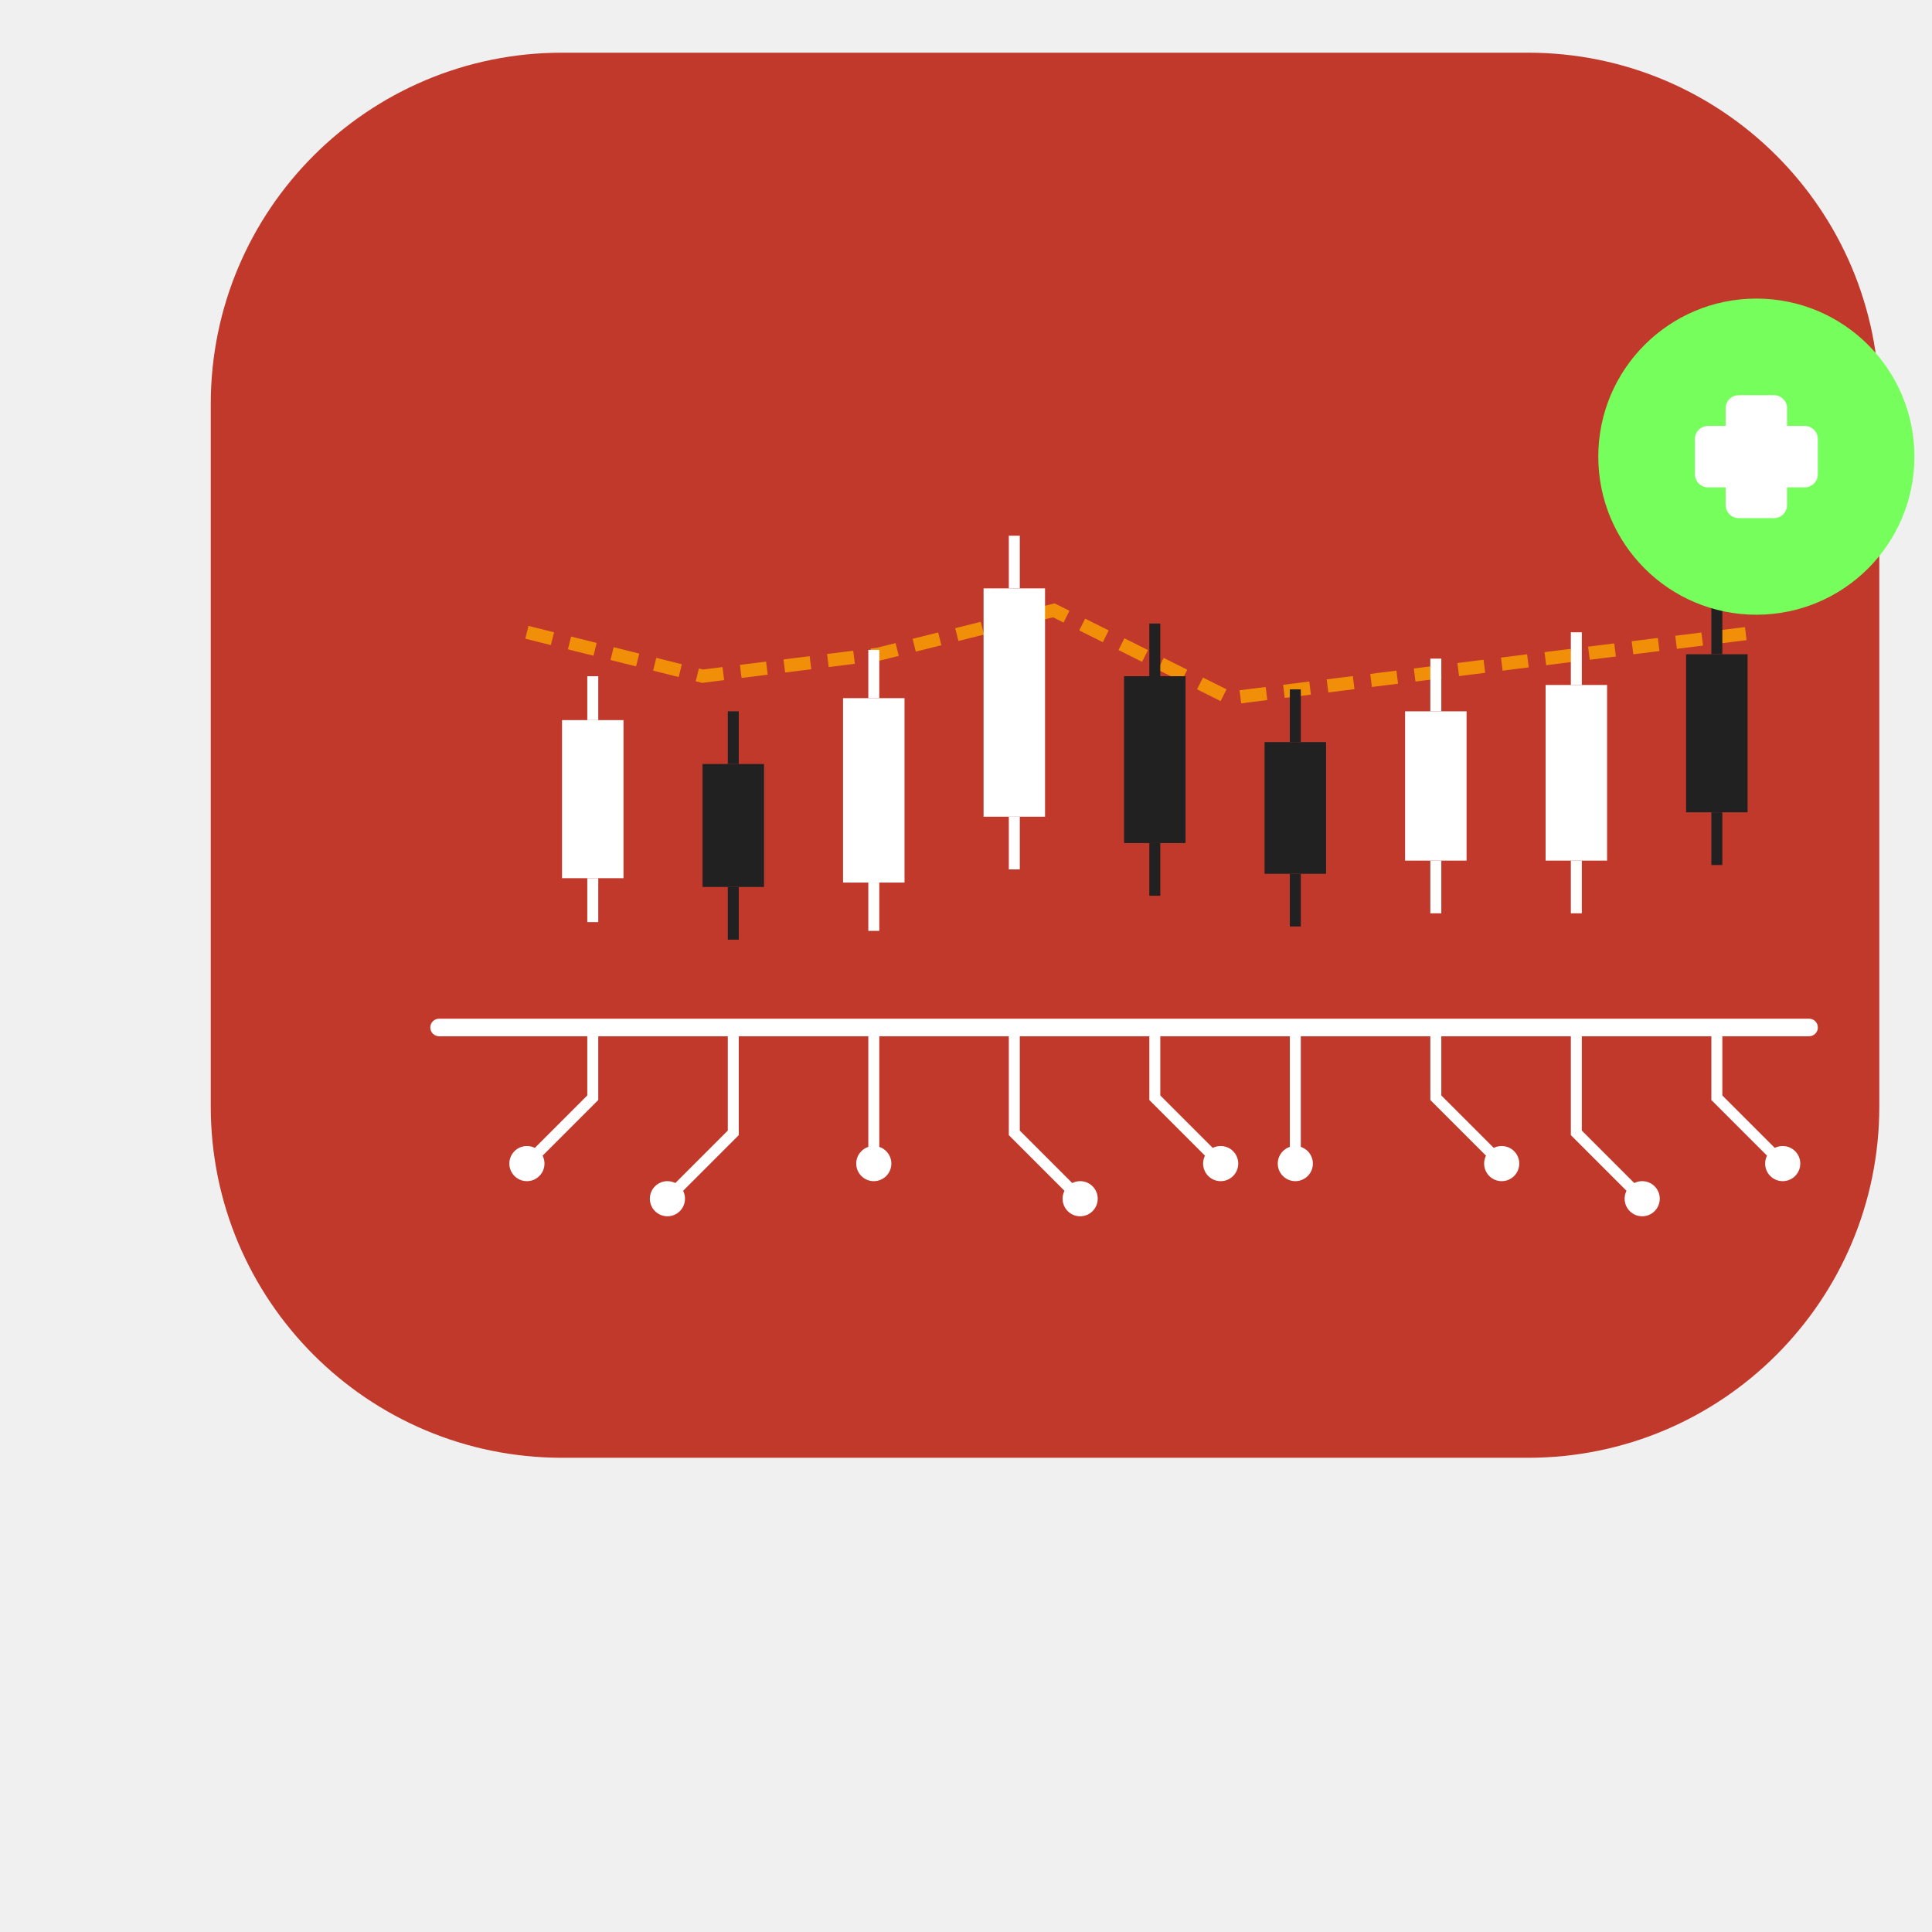
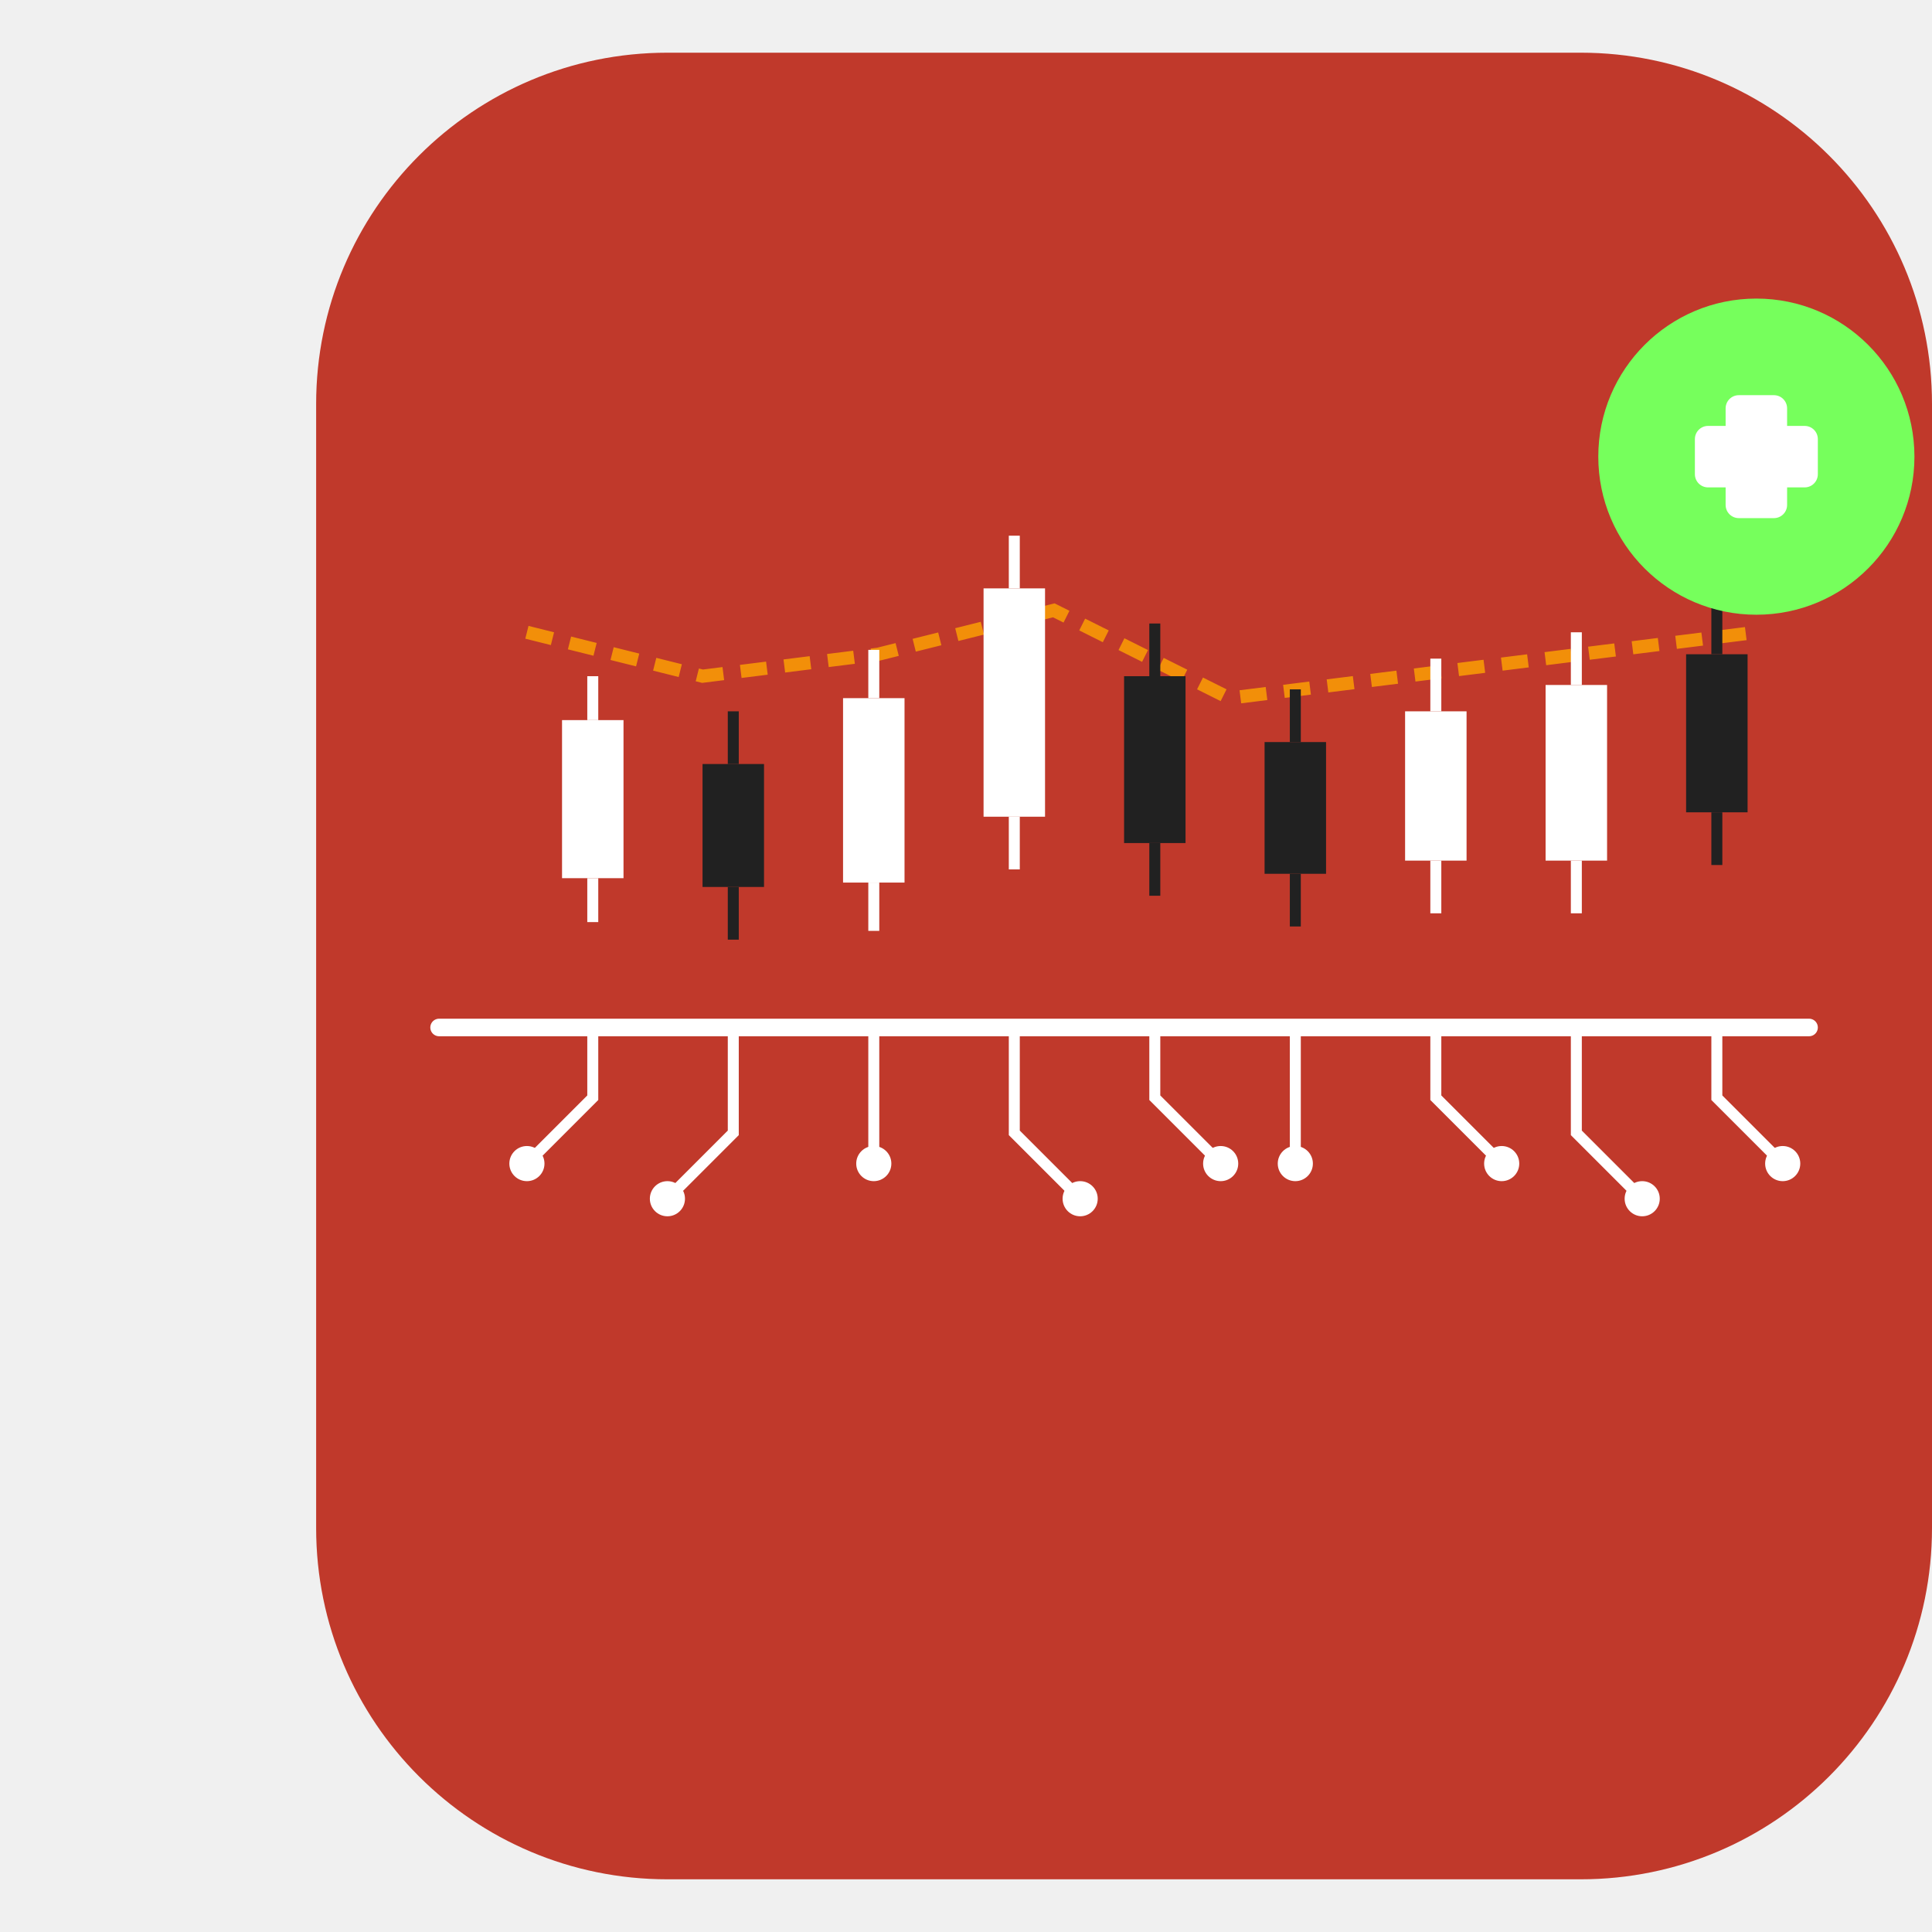
<svg xmlns="http://www.w3.org/2000/svg" width="440" height="440" viewBox="0 36 440 440" fill="none">
-   <rect x="48" y="48" width="380" height="320" rx="80" fill="#C0392B" />
+   <rect x="72" y="48" width="368" height="416" rx="80" fill="#C0392B" />
  <path d="M120 180 L160 190 L200 185 L240 175 L280 195 L320 190 L360 185 L400 180" stroke="#FFA500" stroke-width="3" stroke-dasharray="6 4" fill="none" opacity="0.8" />
  <rect x="128" y="200" width="14" height="36" fill="white" />
  <line x1="135" y1="190" x2="135" y2="200" stroke="white" stroke-width="2.5" />
  <line x1="135" y1="236" x2="135" y2="246" stroke="white" stroke-width="2.5" />
  <rect x="160" y="210" width="14" height="28" fill="#212121" />
  <line x1="167" y1="198" x2="167" y2="210" stroke="#212121" stroke-width="2.5" />
  <line x1="167" y1="238" x2="167" y2="250" stroke="#212121" stroke-width="2.5" />
  <rect x="192" y="195" width="14" height="42" fill="white" />
  <line x1="199" y1="184" x2="199" y2="195" stroke="white" stroke-width="2.5" />
  <line x1="199" y1="237" x2="199" y2="248" stroke="white" stroke-width="2.5" />
  <rect x="224" y="170" width="14" height="52" fill="white" />
  <line x1="231" y1="158" x2="231" y2="170" stroke="white" stroke-width="2.5" />
  <line x1="231" y1="222" x2="231" y2="234" stroke="white" stroke-width="2.5" />
  <rect x="256" y="190" width="14" height="38" fill="#212121" />
  <line x1="263" y1="178" x2="263" y2="190" stroke="#212121" stroke-width="2.5" />
  <line x1="263" y1="228" x2="263" y2="240" stroke="#212121" stroke-width="2.5" />
  <rect x="288" y="205" width="14" height="30" fill="#212121" />
  <line x1="295" y1="193" x2="295" y2="205" stroke="#212121" stroke-width="2.5" />
  <line x1="295" y1="235" x2="295" y2="247" stroke="#212121" stroke-width="2.5" />
  <rect x="320" y="198" width="14" height="34" fill="white" />
  <line x1="327" y1="186" x2="327" y2="198" stroke="white" stroke-width="2.5" />
  <line x1="327" y1="232" x2="327" y2="244" stroke="white" stroke-width="2.5" />
  <rect x="352" y="192" width="14" height="40" fill="white" />
  <line x1="359" y1="180" x2="359" y2="192" stroke="white" stroke-width="2.5" />
  <line x1="359" y1="232" x2="359" y2="244" stroke="white" stroke-width="2.5" />
  <rect x="384" y="185" width="14" height="36" fill="#212121" />
  <line x1="391" y1="173" x2="391" y2="185" stroke="#212121" stroke-width="2.5" />
  <line x1="391" y1="221" x2="391" y2="233" stroke="#212121" stroke-width="2.5" />
  <path d="M100 270H412" stroke="white" stroke-width="4" stroke-linecap="round" />
  <path d="M135 270V286L120 301" stroke="white" stroke-width="2.5" stroke-linecap="round" fill="none" />
  <circle cx="120" cy="301" r="4" fill="white" />
  <path d="M167 270V294L152 309" stroke="white" stroke-width="2.5" stroke-linecap="round" fill="none" />
  <circle cx="152" cy="309" r="4" fill="white" />
  <path d="M199 270V301" stroke="white" stroke-width="2.5" stroke-linecap="round" fill="none" />
  <circle cx="199" cy="301" r="4" fill="white" />
  <path d="M231 270V294L246 309" stroke="white" stroke-width="2.5" stroke-linecap="round" fill="none" />
  <circle cx="246" cy="309" r="4" fill="white" />
  <path d="M263 270V286L278 301" stroke="white" stroke-width="2.5" stroke-linecap="round" fill="none" />
  <circle cx="278" cy="301" r="4" fill="white" />
  <path d="M295 270V301" stroke="white" stroke-width="2.5" stroke-linecap="round" fill="none" />
  <circle cx="295" cy="301" r="4" fill="white" />
  <path d="M327 270V286L342 301" stroke="white" stroke-width="2.5" stroke-linecap="round" fill="none" />
  <circle cx="342" cy="301" r="4" fill="white" />
  <path d="M359 270V294L374 309" stroke="white" stroke-width="2.5" stroke-linecap="round" fill="none" />
  <circle cx="374" cy="309" r="4" fill="white" />
  <path d="M391 270V286L406 301" stroke="white" stroke-width="2.5" stroke-linecap="round" fill="none" />
  <circle cx="406" cy="301" r="4" fill="white" />
  <circle cx="400" cy="140" r="36" fill="#76FF5C" />
  <rect x="386" y="133" width="28" height="14" rx="3" fill="white" />
  <rect x="393" y="126" width="14" height="28" rx="3" fill="white" />
</svg>
